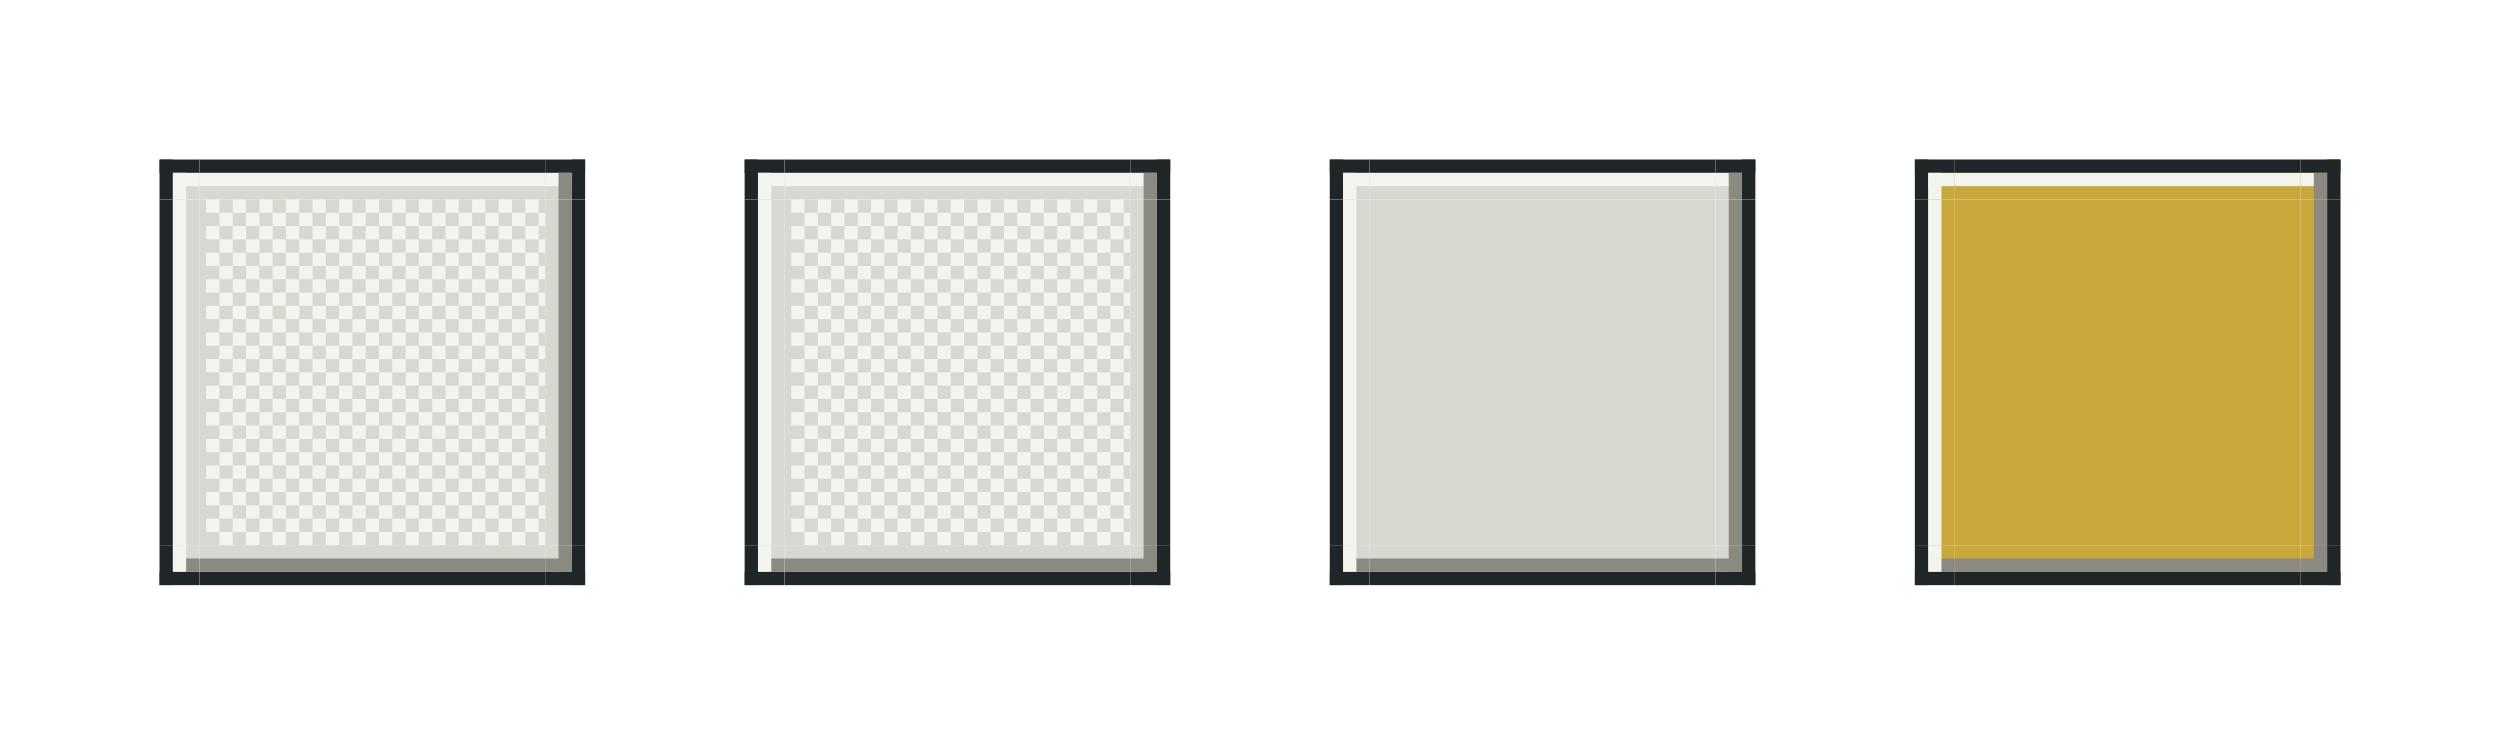
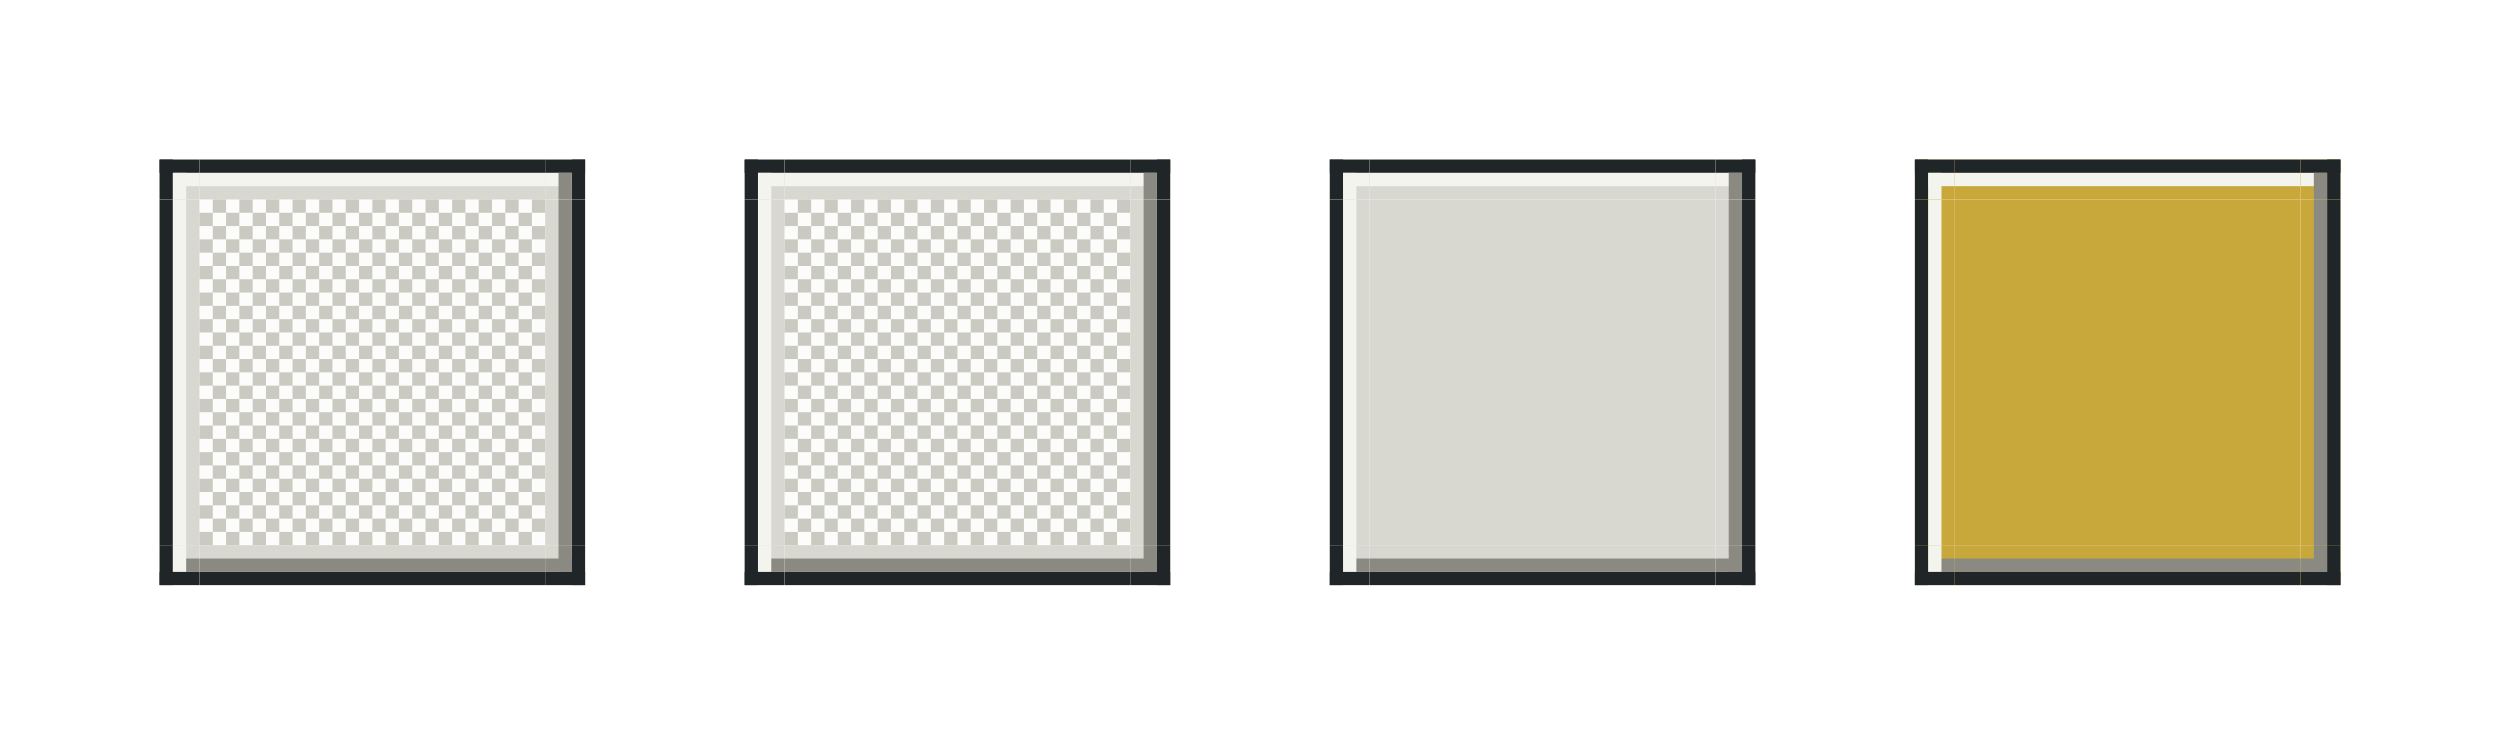
<svg xmlns="http://www.w3.org/2000/svg" width="188" height="56" viewBox="0 0 188 56">
  <defs>
    <style id="current-color-scheme" type="text/css">
      .ColorScheme-Text { color:#202628; stop-color:#202628; }
      .ColorScheme-Background { color:#d8d8d0; stop-color:#d8d8d0; }
      .ColorScheme-Highlight { color:#6b5590; stop-color:#6b5590; }
      .ColorScheme-ViewText { color:#202628; stop-color:#202628; }
      .ColorScheme-ViewBackground { color:#f0f0e8; stop-color:#f0f0e8; }
      .ColorScheme-ViewHover { color:#c8a83a; stop-color:#c8a83a; }
      .ColorScheme-ViewFocus { color:#6b5590; stop-color:#6b5590; }
      .ColorScheme-ButtonText { color:#202628; stop-color:#202628; }
      .ColorScheme-ButtonBackground { color:#d8d8d0; stop-color:#d8d8d0; }
      .ColorScheme-ButtonHover { color:#c8a83a; stop-color:#c8a83a; }
      .ColorScheme-ButtonFocus { color:#6b5590; stop-color:#6b5590; }
      .ColorScheme-HighlightedText { color:#f0f0e8; stop-color:#f0f0e8; }
      .ColorScheme-ComplementaryBackground { color:#c4bcc8; stop-color:#c4bcc8; }
      .ColorScheme-NegativeText { color:#a83232; stop-color:#a83232; }
      .ColorScheme-NeutralText { color:#c87922; stop-color:#c87922; }
      .ColorScheme-PositiveText { color:#39734a; stop-color:#39734a; }
    </style>
  </defs>
  <g id="background-vertical-topleft">
    <rect x="12" y="12" width="3" height="3" class="ColorScheme-Background" style="fill:currentColor;fill-opacity:1;stroke:none" />
    <rect x="12" y="12" width="3" height="1" fill="#202628" />
    <rect x="13" y="13" width="2" height="1" fill="#f4f4ee" />
    <rect x="12" y="12" width="1" height="3" fill="#202628" />
    <rect x="13" y="13" width="1" height="2" fill="#f4f4ee" />
  </g>
  <g id="background-vertical-top">
    <rect x="15" y="12" width="26" height="3" class="ColorScheme-Background" style="fill:currentColor;fill-opacity:1;stroke:none" />
    <rect x="15" y="12" width="26" height="1" fill="#202628" />
    <rect x="15" y="13" width="26" height="1" fill="#f4f4ee" />
  </g>
  <g id="background-vertical-topright">
    <rect x="41" y="12" width="3" height="3" class="ColorScheme-Background" style="fill:currentColor;fill-opacity:1;stroke:none" />
    <rect x="41" y="12" width="3" height="1" fill="#202628" />
    <rect x="41" y="13" width="2" height="1" fill="#f4f4ee" />
    <rect x="43" y="12" width="1" height="3" fill="#202628" />
    <rect x="42" y="13" width="1" height="2" fill="#8a8a82" />
  </g>
  <g id="background-vertical-left">
    <rect x="12" y="15" width="3" height="26" class="ColorScheme-Background" style="fill:currentColor;fill-opacity:1;stroke:none" />
    <rect x="12" y="15" width="1" height="26" fill="#202628" />
    <rect x="13" y="15" width="1" height="26" fill="#f4f4ee" />
  </g>
  <g id="background-vertical-center">
    <rect x="15" y="15" width="26" height="26" class="ColorScheme-Background" style="fill:currentColor;fill-opacity:1;stroke:none" />
-     <line x1="15.5" y1="15.5" x2="41" y2="15.5" stroke="#f4f4ee" stroke-width="1" stroke-dasharray="1 1" />
-     <line x1="16.5" y1="16.5" x2="41" y2="16.5" stroke="#f4f4ee" stroke-width="1" stroke-dasharray="1 1" />
-     <line x1="15.5" y1="17.5" x2="41" y2="17.5" stroke="#f4f4ee" stroke-width="1" stroke-dasharray="1 1" />
-     <line x1="16.5" y1="18.5" x2="41" y2="18.5" stroke="#f4f4ee" stroke-width="1" stroke-dasharray="1 1" />
-     <line x1="15.5" y1="19.5" x2="41" y2="19.5" stroke="#f4f4ee" stroke-width="1" stroke-dasharray="1 1" />
-     <line x1="16.5" y1="20.5" x2="41" y2="20.5" stroke="#f4f4ee" stroke-width="1" stroke-dasharray="1 1" />
-     <line x1="15.5" y1="21.5" x2="41" y2="21.5" stroke="#f4f4ee" stroke-width="1" stroke-dasharray="1 1" />
-     <line x1="16.5" y1="22.5" x2="41" y2="22.5" stroke="#f4f4ee" stroke-width="1" stroke-dasharray="1 1" />
-     <line x1="15.5" y1="23.5" x2="41" y2="23.5" stroke="#f4f4ee" stroke-width="1" stroke-dasharray="1 1" />
-     <line x1="16.5" y1="24.5" x2="41" y2="24.5" stroke="#f4f4ee" stroke-width="1" stroke-dasharray="1 1" />
-     <line x1="15.5" y1="25.5" x2="41" y2="25.5" stroke="#f4f4ee" stroke-width="1" stroke-dasharray="1 1" />
-     <line x1="16.5" y1="26.5" x2="41" y2="26.5" stroke="#f4f4ee" stroke-width="1" stroke-dasharray="1 1" />
-     <line x1="15.5" y1="27.5" x2="41" y2="27.5" stroke="#f4f4ee" stroke-width="1" stroke-dasharray="1 1" />
-     <line x1="16.5" y1="28.5" x2="41" y2="28.5" stroke="#f4f4ee" stroke-width="1" stroke-dasharray="1 1" />
-     <line x1="15.5" y1="29.5" x2="41" y2="29.5" stroke="#f4f4ee" stroke-width="1" stroke-dasharray="1 1" />
-     <line x1="16.5" y1="30.5" x2="41" y2="30.5" stroke="#f4f4ee" stroke-width="1" stroke-dasharray="1 1" />
-     <line x1="15.5" y1="31.5" x2="41" y2="31.5" stroke="#f4f4ee" stroke-width="1" stroke-dasharray="1 1" />
-     <line x1="16.5" y1="32.5" x2="41" y2="32.5" stroke="#f4f4ee" stroke-width="1" stroke-dasharray="1 1" />
-     <line x1="15.5" y1="33.5" x2="41" y2="33.5" stroke="#f4f4ee" stroke-width="1" stroke-dasharray="1 1" />
-     <line x1="16.5" y1="34.5" x2="41" y2="34.5" stroke="#f4f4ee" stroke-width="1" stroke-dasharray="1 1" />
-     <line x1="15.5" y1="35.5" x2="41" y2="35.5" stroke="#f4f4ee" stroke-width="1" stroke-dasharray="1 1" />
-     <line x1="16.5" y1="36.5" x2="41" y2="36.5" stroke="#f4f4ee" stroke-width="1" stroke-dasharray="1 1" />
-     <line x1="15.5" y1="37.5" x2="41" y2="37.5" stroke="#f4f4ee" stroke-width="1" stroke-dasharray="1 1" />
-     <line x1="16.5" y1="38.5" x2="41" y2="38.5" stroke="#f4f4ee" stroke-width="1" stroke-dasharray="1 1" />
-     <line x1="15.5" y1="39.5" x2="41" y2="39.5" stroke="#f4f4ee" stroke-width="1" stroke-dasharray="1 1" />
-     <line x1="16.5" y1="40.5" x2="41" y2="40.5" stroke="#f4f4ee" stroke-width="1" stroke-dasharray="1 1" />
+     <rect x="15" y="15" width="26" height="26" fill="#000000" opacity="0.07" />
+     <line x1="15" y1="15.5" x2="41" y2="15.5" stroke="#fcfcfa" stroke-width="1" stroke-dasharray="1 1" />
+     <line x1="16" y1="16.5" x2="41" y2="16.5" stroke="#fcfcfa" stroke-width="1" stroke-dasharray="1 1" />
+     <line x1="15" y1="17.5" x2="41" y2="17.5" stroke="#fcfcfa" stroke-width="1" stroke-dasharray="1 1" />
+     <line x1="16" y1="18.5" x2="41" y2="18.5" stroke="#fcfcfa" stroke-width="1" stroke-dasharray="1 1" />
+     <line x1="15" y1="19.5" x2="41" y2="19.5" stroke="#fcfcfa" stroke-width="1" stroke-dasharray="1 1" />
+     <line x1="16" y1="20.5" x2="41" y2="20.5" stroke="#fcfcfa" stroke-width="1" stroke-dasharray="1 1" />
+     <line x1="15" y1="21.5" x2="41" y2="21.5" stroke="#fcfcfa" stroke-width="1" stroke-dasharray="1 1" />
+     <line x1="16" y1="22.5" x2="41" y2="22.5" stroke="#fcfcfa" stroke-width="1" stroke-dasharray="1 1" />
+     <line x1="15" y1="23.5" x2="41" y2="23.5" stroke="#fcfcfa" stroke-width="1" stroke-dasharray="1 1" />
+     <line x1="16" y1="24.5" x2="41" y2="24.5" stroke="#fcfcfa" stroke-width="1" stroke-dasharray="1 1" />
+     <line x1="15" y1="25.5" x2="41" y2="25.5" stroke="#fcfcfa" stroke-width="1" stroke-dasharray="1 1" />
+     <line x1="16" y1="26.5" x2="41" y2="26.5" stroke="#fcfcfa" stroke-width="1" stroke-dasharray="1 1" />
+     <line x1="15" y1="27.5" x2="41" y2="27.5" stroke="#fcfcfa" stroke-width="1" stroke-dasharray="1 1" />
+     <line x1="16" y1="28.5" x2="41" y2="28.5" stroke="#fcfcfa" stroke-width="1" stroke-dasharray="1 1" />
+     <line x1="15" y1="29.5" x2="41" y2="29.5" stroke="#fcfcfa" stroke-width="1" stroke-dasharray="1 1" />
+     <line x1="16" y1="30.5" x2="41" y2="30.5" stroke="#fcfcfa" stroke-width="1" stroke-dasharray="1 1" />
+     <line x1="15" y1="31.5" x2="41" y2="31.5" stroke="#fcfcfa" stroke-width="1" stroke-dasharray="1 1" />
+     <line x1="16" y1="32.5" x2="41" y2="32.5" stroke="#fcfcfa" stroke-width="1" stroke-dasharray="1 1" />
+     <line x1="15" y1="33.5" x2="41" y2="33.5" stroke="#fcfcfa" stroke-width="1" stroke-dasharray="1 1" />
+     <line x1="16" y1="34.5" x2="41" y2="34.5" stroke="#fcfcfa" stroke-width="1" stroke-dasharray="1 1" />
+     <line x1="15" y1="35.5" x2="41" y2="35.5" stroke="#fcfcfa" stroke-width="1" stroke-dasharray="1 1" />
+     <line x1="16" y1="36.5" x2="41" y2="36.5" stroke="#fcfcfa" stroke-width="1" stroke-dasharray="1 1" />
+     <line x1="15" y1="37.5" x2="41" y2="37.5" stroke="#fcfcfa" stroke-width="1" stroke-dasharray="1 1" />
+     <line x1="16" y1="38.5" x2="41" y2="38.5" stroke="#fcfcfa" stroke-width="1" stroke-dasharray="1 1" />
+     <line x1="15" y1="39.5" x2="41" y2="39.5" stroke="#fcfcfa" stroke-width="1" stroke-dasharray="1 1" />
+     <line x1="16" y1="40.5" x2="41" y2="40.5" stroke="#fcfcfa" stroke-width="1" stroke-dasharray="1 1" />
  </g>
  <g id="background-vertical-right">
    <rect x="41" y="15" width="3" height="26" class="ColorScheme-Background" style="fill:currentColor;fill-opacity:1;stroke:none" />
    <rect x="43" y="15" width="1" height="26" fill="#202628" />
    <rect x="42" y="15" width="1" height="26" fill="#8a8a82" />
  </g>
  <g id="background-vertical-bottomleft">
    <rect x="12" y="41" width="3" height="3" class="ColorScheme-Background" style="fill:currentColor;fill-opacity:1;stroke:none" />
    <rect x="12" y="43" width="3" height="1" fill="#202628" />
    <rect x="13" y="42" width="2" height="1" fill="#8a8a82" />
    <rect x="12" y="41" width="1" height="3" fill="#202628" />
    <rect x="13" y="41" width="1" height="2" fill="#f4f4ee" />
  </g>
  <g id="background-vertical-bottom">
    <rect x="15" y="41" width="26" height="3" class="ColorScheme-Background" style="fill:currentColor;fill-opacity:1;stroke:none" />
    <rect x="15" y="43" width="26" height="1" fill="#202628" />
    <rect x="15" y="42" width="26" height="1" fill="#8a8a82" />
  </g>
  <g id="background-vertical-bottomright">
    <rect x="41" y="41" width="3" height="3" class="ColorScheme-Background" style="fill:currentColor;fill-opacity:1;stroke:none" />
    <rect x="41" y="43" width="3" height="1" fill="#202628" />
    <rect x="41" y="42" width="2" height="1" fill="#8a8a82" />
    <rect x="43" y="41" width="1" height="3" fill="#202628" />
    <rect x="42" y="41" width="1" height="2" fill="#8a8a82" />
  </g>
  <rect id="background-vertical-hint-scrollbar-size" x="13" y="15" width="6" height="6" fill="#00ff00" opacity="0" />
  <g id="background-horizontal-topleft">
    <rect x="56" y="12" width="3" height="3" class="ColorScheme-Background" style="fill:currentColor;fill-opacity:1;stroke:none" />
    <rect x="56" y="12" width="3" height="1" fill="#202628" />
    <rect x="57" y="13" width="2" height="1" fill="#f4f4ee" />
    <rect x="56" y="12" width="1" height="3" fill="#202628" />
    <rect x="57" y="13" width="1" height="2" fill="#f4f4ee" />
  </g>
  <g id="background-horizontal-top">
    <rect x="59" y="12" width="26" height="3" class="ColorScheme-Background" style="fill:currentColor;fill-opacity:1;stroke:none" />
    <rect x="59" y="12" width="26" height="1" fill="#202628" />
    <rect x="59" y="13" width="26" height="1" fill="#f4f4ee" />
  </g>
  <g id="background-horizontal-topright">
    <rect x="85" y="12" width="3" height="3" class="ColorScheme-Background" style="fill:currentColor;fill-opacity:1;stroke:none" />
    <rect x="85" y="12" width="3" height="1" fill="#202628" />
    <rect x="85" y="13" width="2" height="1" fill="#f4f4ee" />
    <rect x="87" y="12" width="1" height="3" fill="#202628" />
    <rect x="86" y="13" width="1" height="2" fill="#8a8a82" />
  </g>
  <g id="background-horizontal-left">
    <rect x="56" y="15" width="3" height="26" class="ColorScheme-Background" style="fill:currentColor;fill-opacity:1;stroke:none" />
    <rect x="56" y="15" width="1" height="26" fill="#202628" />
    <rect x="57" y="15" width="1" height="26" fill="#f4f4ee" />
  </g>
  <g id="background-horizontal-center">
    <rect x="59" y="15" width="26" height="26" class="ColorScheme-Background" style="fill:currentColor;fill-opacity:1;stroke:none" />
-     <line x1="59.5" y1="15.5" x2="85" y2="15.5" stroke="#f4f4ee" stroke-width="1" stroke-dasharray="1 1" />
-     <line x1="60.5" y1="16.5" x2="85" y2="16.5" stroke="#f4f4ee" stroke-width="1" stroke-dasharray="1 1" />
-     <line x1="59.5" y1="17.5" x2="85" y2="17.5" stroke="#f4f4ee" stroke-width="1" stroke-dasharray="1 1" />
-     <line x1="60.5" y1="18.5" x2="85" y2="18.5" stroke="#f4f4ee" stroke-width="1" stroke-dasharray="1 1" />
-     <line x1="59.5" y1="19.5" x2="85" y2="19.5" stroke="#f4f4ee" stroke-width="1" stroke-dasharray="1 1" />
-     <line x1="60.5" y1="20.5" x2="85" y2="20.5" stroke="#f4f4ee" stroke-width="1" stroke-dasharray="1 1" />
-     <line x1="59.5" y1="21.5" x2="85" y2="21.5" stroke="#f4f4ee" stroke-width="1" stroke-dasharray="1 1" />
-     <line x1="60.5" y1="22.5" x2="85" y2="22.5" stroke="#f4f4ee" stroke-width="1" stroke-dasharray="1 1" />
-     <line x1="59.5" y1="23.5" x2="85" y2="23.5" stroke="#f4f4ee" stroke-width="1" stroke-dasharray="1 1" />
-     <line x1="60.5" y1="24.5" x2="85" y2="24.5" stroke="#f4f4ee" stroke-width="1" stroke-dasharray="1 1" />
-     <line x1="59.5" y1="25.5" x2="85" y2="25.5" stroke="#f4f4ee" stroke-width="1" stroke-dasharray="1 1" />
-     <line x1="60.5" y1="26.5" x2="85" y2="26.5" stroke="#f4f4ee" stroke-width="1" stroke-dasharray="1 1" />
-     <line x1="59.5" y1="27.5" x2="85" y2="27.5" stroke="#f4f4ee" stroke-width="1" stroke-dasharray="1 1" />
-     <line x1="60.5" y1="28.5" x2="85" y2="28.5" stroke="#f4f4ee" stroke-width="1" stroke-dasharray="1 1" />
-     <line x1="59.5" y1="29.5" x2="85" y2="29.5" stroke="#f4f4ee" stroke-width="1" stroke-dasharray="1 1" />
-     <line x1="60.5" y1="30.5" x2="85" y2="30.5" stroke="#f4f4ee" stroke-width="1" stroke-dasharray="1 1" />
-     <line x1="59.5" y1="31.5" x2="85" y2="31.5" stroke="#f4f4ee" stroke-width="1" stroke-dasharray="1 1" />
-     <line x1="60.5" y1="32.5" x2="85" y2="32.5" stroke="#f4f4ee" stroke-width="1" stroke-dasharray="1 1" />
-     <line x1="59.5" y1="33.5" x2="85" y2="33.5" stroke="#f4f4ee" stroke-width="1" stroke-dasharray="1 1" />
-     <line x1="60.5" y1="34.5" x2="85" y2="34.5" stroke="#f4f4ee" stroke-width="1" stroke-dasharray="1 1" />
-     <line x1="59.5" y1="35.5" x2="85" y2="35.5" stroke="#f4f4ee" stroke-width="1" stroke-dasharray="1 1" />
-     <line x1="60.5" y1="36.5" x2="85" y2="36.5" stroke="#f4f4ee" stroke-width="1" stroke-dasharray="1 1" />
-     <line x1="59.5" y1="37.5" x2="85" y2="37.5" stroke="#f4f4ee" stroke-width="1" stroke-dasharray="1 1" />
-     <line x1="60.5" y1="38.5" x2="85" y2="38.5" stroke="#f4f4ee" stroke-width="1" stroke-dasharray="1 1" />
-     <line x1="59.5" y1="39.5" x2="85" y2="39.5" stroke="#f4f4ee" stroke-width="1" stroke-dasharray="1 1" />
-     <line x1="60.5" y1="40.5" x2="85" y2="40.5" stroke="#f4f4ee" stroke-width="1" stroke-dasharray="1 1" />
+     <rect x="59" y="15" width="26" height="26" fill="#000000" opacity="0.07" />
+     <line x1="59" y1="15.5" x2="85" y2="15.5" stroke="#fcfcfa" stroke-width="1" stroke-dasharray="1 1" />
+     <line x1="60" y1="16.5" x2="85" y2="16.5" stroke="#fcfcfa" stroke-width="1" stroke-dasharray="1 1" />
+     <line x1="59" y1="17.5" x2="85" y2="17.5" stroke="#fcfcfa" stroke-width="1" stroke-dasharray="1 1" />
+     <line x1="60" y1="18.5" x2="85" y2="18.5" stroke="#fcfcfa" stroke-width="1" stroke-dasharray="1 1" />
+     <line x1="59" y1="19.5" x2="85" y2="19.5" stroke="#fcfcfa" stroke-width="1" stroke-dasharray="1 1" />
+     <line x1="60" y1="20.5" x2="85" y2="20.5" stroke="#fcfcfa" stroke-width="1" stroke-dasharray="1 1" />
+     <line x1="59" y1="21.5" x2="85" y2="21.5" stroke="#fcfcfa" stroke-width="1" stroke-dasharray="1 1" />
+     <line x1="60" y1="22.5" x2="85" y2="22.5" stroke="#fcfcfa" stroke-width="1" stroke-dasharray="1 1" />
+     <line x1="59" y1="23.5" x2="85" y2="23.5" stroke="#fcfcfa" stroke-width="1" stroke-dasharray="1 1" />
+     <line x1="60" y1="24.5" x2="85" y2="24.5" stroke="#fcfcfa" stroke-width="1" stroke-dasharray="1 1" />
+     <line x1="59" y1="25.5" x2="85" y2="25.5" stroke="#fcfcfa" stroke-width="1" stroke-dasharray="1 1" />
+     <line x1="60" y1="26.5" x2="85" y2="26.5" stroke="#fcfcfa" stroke-width="1" stroke-dasharray="1 1" />
+     <line x1="59" y1="27.5" x2="85" y2="27.5" stroke="#fcfcfa" stroke-width="1" stroke-dasharray="1 1" />
+     <line x1="60" y1="28.5" x2="85" y2="28.5" stroke="#fcfcfa" stroke-width="1" stroke-dasharray="1 1" />
+     <line x1="59" y1="29.5" x2="85" y2="29.5" stroke="#fcfcfa" stroke-width="1" stroke-dasharray="1 1" />
+     <line x1="60" y1="30.5" x2="85" y2="30.5" stroke="#fcfcfa" stroke-width="1" stroke-dasharray="1 1" />
+     <line x1="59" y1="31.5" x2="85" y2="31.5" stroke="#fcfcfa" stroke-width="1" stroke-dasharray="1 1" />
+     <line x1="60" y1="32.5" x2="85" y2="32.5" stroke="#fcfcfa" stroke-width="1" stroke-dasharray="1 1" />
+     <line x1="59" y1="33.5" x2="85" y2="33.5" stroke="#fcfcfa" stroke-width="1" stroke-dasharray="1 1" />
+     <line x1="60" y1="34.5" x2="85" y2="34.5" stroke="#fcfcfa" stroke-width="1" stroke-dasharray="1 1" />
+     <line x1="59" y1="35.5" x2="85" y2="35.5" stroke="#fcfcfa" stroke-width="1" stroke-dasharray="1 1" />
+     <line x1="60" y1="36.5" x2="85" y2="36.5" stroke="#fcfcfa" stroke-width="1" stroke-dasharray="1 1" />
+     <line x1="59" y1="37.5" x2="85" y2="37.5" stroke="#fcfcfa" stroke-width="1" stroke-dasharray="1 1" />
+     <line x1="60" y1="38.5" x2="85" y2="38.5" stroke="#fcfcfa" stroke-width="1" stroke-dasharray="1 1" />
+     <line x1="59" y1="39.5" x2="85" y2="39.5" stroke="#fcfcfa" stroke-width="1" stroke-dasharray="1 1" />
+     <line x1="60" y1="40.5" x2="85" y2="40.5" stroke="#fcfcfa" stroke-width="1" stroke-dasharray="1 1" />
  </g>
  <g id="background-horizontal-right">
    <rect x="85" y="15" width="3" height="26" class="ColorScheme-Background" style="fill:currentColor;fill-opacity:1;stroke:none" />
    <rect x="87" y="15" width="1" height="26" fill="#202628" />
    <rect x="86" y="15" width="1" height="26" fill="#8a8a82" />
  </g>
  <g id="background-horizontal-bottomleft">
    <rect x="56" y="41" width="3" height="3" class="ColorScheme-Background" style="fill:currentColor;fill-opacity:1;stroke:none" />
    <rect x="56" y="43" width="3" height="1" fill="#202628" />
    <rect x="57" y="42" width="2" height="1" fill="#8a8a82" />
    <rect x="56" y="41" width="1" height="3" fill="#202628" />
    <rect x="57" y="41" width="1" height="2" fill="#f4f4ee" />
  </g>
  <g id="background-horizontal-bottom">
    <rect x="59" y="41" width="26" height="3" class="ColorScheme-Background" style="fill:currentColor;fill-opacity:1;stroke:none" />
    <rect x="59" y="43" width="26" height="1" fill="#202628" />
    <rect x="59" y="42" width="26" height="1" fill="#8a8a82" />
  </g>
  <g id="background-horizontal-bottomright">
    <rect x="85" y="41" width="3" height="3" class="ColorScheme-Background" style="fill:currentColor;fill-opacity:1;stroke:none" />
    <rect x="85" y="43" width="3" height="1" fill="#202628" />
    <rect x="85" y="42" width="2" height="1" fill="#8a8a82" />
    <rect x="87" y="41" width="1" height="3" fill="#202628" />
    <rect x="86" y="41" width="1" height="2" fill="#8a8a82" />
  </g>
  <rect id="background-horizontal-hint-scrollbar-size" x="57" y="15" width="6" height="6" fill="#00ff00" opacity="0" />
  <g id="slider-topleft">
    <rect x="100" y="12" width="3" height="3" class="ColorScheme-Background" style="fill:currentColor;fill-opacity:1;stroke:none" />
    <rect x="100" y="12" width="3" height="1" fill="#202628" />
    <rect x="101" y="13" width="2" height="1" fill="#f4f4ee" />
    <rect x="100" y="12" width="1" height="3" fill="#202628" />
    <rect x="101" y="13" width="1" height="2" fill="#f4f4ee" />
  </g>
  <g id="slider-top">
    <rect x="103" y="12" width="26" height="3" class="ColorScheme-Background" style="fill:currentColor;fill-opacity:1;stroke:none" />
    <rect x="103" y="12" width="26" height="1" fill="#202628" />
    <rect x="103" y="13" width="26" height="1" fill="#f4f4ee" />
  </g>
  <g id="slider-topright">
    <rect x="129" y="12" width="3" height="3" class="ColorScheme-Background" style="fill:currentColor;fill-opacity:1;stroke:none" />
    <rect x="129" y="12" width="3" height="1" fill="#202628" />
    <rect x="129" y="13" width="2" height="1" fill="#f4f4ee" />
    <rect x="131" y="12" width="1" height="3" fill="#202628" />
    <rect x="130" y="13" width="1" height="2" fill="#8a8a82" />
  </g>
  <g id="slider-left">
    <rect x="100" y="15" width="3" height="26" class="ColorScheme-Background" style="fill:currentColor;fill-opacity:1;stroke:none" />
    <rect x="100" y="15" width="1" height="26" fill="#202628" />
    <rect x="101" y="15" width="1" height="26" fill="#f4f4ee" />
  </g>
  <g id="slider-center">
    <rect x="103" y="15" width="26" height="26" class="ColorScheme-Background" style="fill:currentColor;fill-opacity:1;stroke:none" />
  </g>
  <g id="slider-right">
    <rect x="129" y="15" width="3" height="26" class="ColorScheme-Background" style="fill:currentColor;fill-opacity:1;stroke:none" />
    <rect x="131" y="15" width="1" height="26" fill="#202628" />
    <rect x="130" y="15" width="1" height="26" fill="#8a8a82" />
  </g>
  <g id="slider-bottomleft">
    <rect x="100" y="41" width="3" height="3" class="ColorScheme-Background" style="fill:currentColor;fill-opacity:1;stroke:none" />
    <rect x="100" y="43" width="3" height="1" fill="#202628" />
    <rect x="101" y="42" width="2" height="1" fill="#8a8a82" />
    <rect x="100" y="41" width="1" height="3" fill="#202628" />
    <rect x="101" y="41" width="1" height="2" fill="#f4f4ee" />
  </g>
  <g id="slider-bottom">
    <rect x="103" y="41" width="26" height="3" class="ColorScheme-Background" style="fill:currentColor;fill-opacity:1;stroke:none" />
    <rect x="103" y="43" width="26" height="1" fill="#202628" />
    <rect x="103" y="42" width="26" height="1" fill="#8a8a82" />
  </g>
  <g id="slider-bottomright">
    <rect x="129" y="41" width="3" height="3" class="ColorScheme-Background" style="fill:currentColor;fill-opacity:1;stroke:none" />
    <rect x="129" y="43" width="3" height="1" fill="#202628" />
    <rect x="129" y="42" width="2" height="1" fill="#8a8a82" />
    <rect x="131" y="41" width="1" height="3" fill="#202628" />
    <rect x="130" y="41" width="1" height="2" fill="#8a8a82" />
  </g>
  <rect id="slider-hint-scrollbar-size" x="101" y="15" width="6" height="6" fill="#00ff00" opacity="0" />
  <g id="mouseover-slider-topleft">
    <rect x="144" y="12" width="3" height="3" class="ColorScheme-ButtonHover" style="fill:currentColor;fill-opacity:1;stroke:none" />
    <rect x="144" y="12" width="3" height="1" fill="#202628" />
    <rect x="145" y="13" width="2" height="1" fill="#f4f4ee" />
    <rect x="144" y="12" width="1" height="3" fill="#202628" />
    <rect x="145" y="13" width="1" height="2" fill="#f4f4ee" />
  </g>
  <g id="mouseover-slider-top">
    <rect x="147" y="12" width="26" height="3" class="ColorScheme-ButtonHover" style="fill:currentColor;fill-opacity:1;stroke:none" />
    <rect x="147" y="12" width="26" height="1" fill="#202628" />
    <rect x="147" y="13" width="26" height="1" fill="#f4f4ee" />
  </g>
  <g id="mouseover-slider-topright">
    <rect x="173" y="12" width="3" height="3" class="ColorScheme-ButtonHover" style="fill:currentColor;fill-opacity:1;stroke:none" />
    <rect x="173" y="12" width="3" height="1" fill="#202628" />
    <rect x="173" y="13" width="2" height="1" fill="#f4f4ee" />
    <rect x="175" y="12" width="1" height="3" fill="#202628" />
    <rect x="174" y="13" width="1" height="2" fill="#8a8a82" />
  </g>
  <g id="mouseover-slider-left">
    <rect x="144" y="15" width="3" height="26" class="ColorScheme-ButtonHover" style="fill:currentColor;fill-opacity:1;stroke:none" />
    <rect x="144" y="15" width="1" height="26" fill="#202628" />
    <rect x="145" y="15" width="1" height="26" fill="#f4f4ee" />
  </g>
  <g id="mouseover-slider-center">
    <rect x="147" y="15" width="26" height="26" class="ColorScheme-ButtonHover" style="fill:currentColor;fill-opacity:1;stroke:none" />
  </g>
  <g id="mouseover-slider-right">
    <rect x="173" y="15" width="3" height="26" class="ColorScheme-ButtonHover" style="fill:currentColor;fill-opacity:1;stroke:none" />
    <rect x="175" y="15" width="1" height="26" fill="#202628" />
    <rect x="174" y="15" width="1" height="26" fill="#8a8a82" />
  </g>
  <g id="mouseover-slider-bottomleft">
    <rect x="144" y="41" width="3" height="3" class="ColorScheme-ButtonHover" style="fill:currentColor;fill-opacity:1;stroke:none" />
    <rect x="144" y="43" width="3" height="1" fill="#202628" />
    <rect x="145" y="42" width="2" height="1" fill="#8a8a82" />
    <rect x="144" y="41" width="1" height="3" fill="#202628" />
    <rect x="145" y="41" width="1" height="2" fill="#f4f4ee" />
  </g>
  <g id="mouseover-slider-bottom">
    <rect x="147" y="41" width="26" height="3" class="ColorScheme-ButtonHover" style="fill:currentColor;fill-opacity:1;stroke:none" />
    <rect x="147" y="43" width="26" height="1" fill="#202628" />
    <rect x="147" y="42" width="26" height="1" fill="#8a8a82" />
  </g>
  <g id="mouseover-slider-bottomright">
    <rect x="173" y="41" width="3" height="3" class="ColorScheme-ButtonHover" style="fill:currentColor;fill-opacity:1;stroke:none" />
    <rect x="173" y="43" width="3" height="1" fill="#202628" />
    <rect x="173" y="42" width="2" height="1" fill="#8a8a82" />
    <rect x="175" y="41" width="1" height="3" fill="#202628" />
    <rect x="174" y="41" width="1" height="2" fill="#8a8a82" />
  </g>
  <rect id="mouseover-slider-hint-scrollbar-size" x="145" y="15" width="6" height="6" fill="#00ff00" opacity="0" />
  <rect id="hint-tile-center" x="0" y="-4" width="2" height="2" opacity="0" />
</svg>
